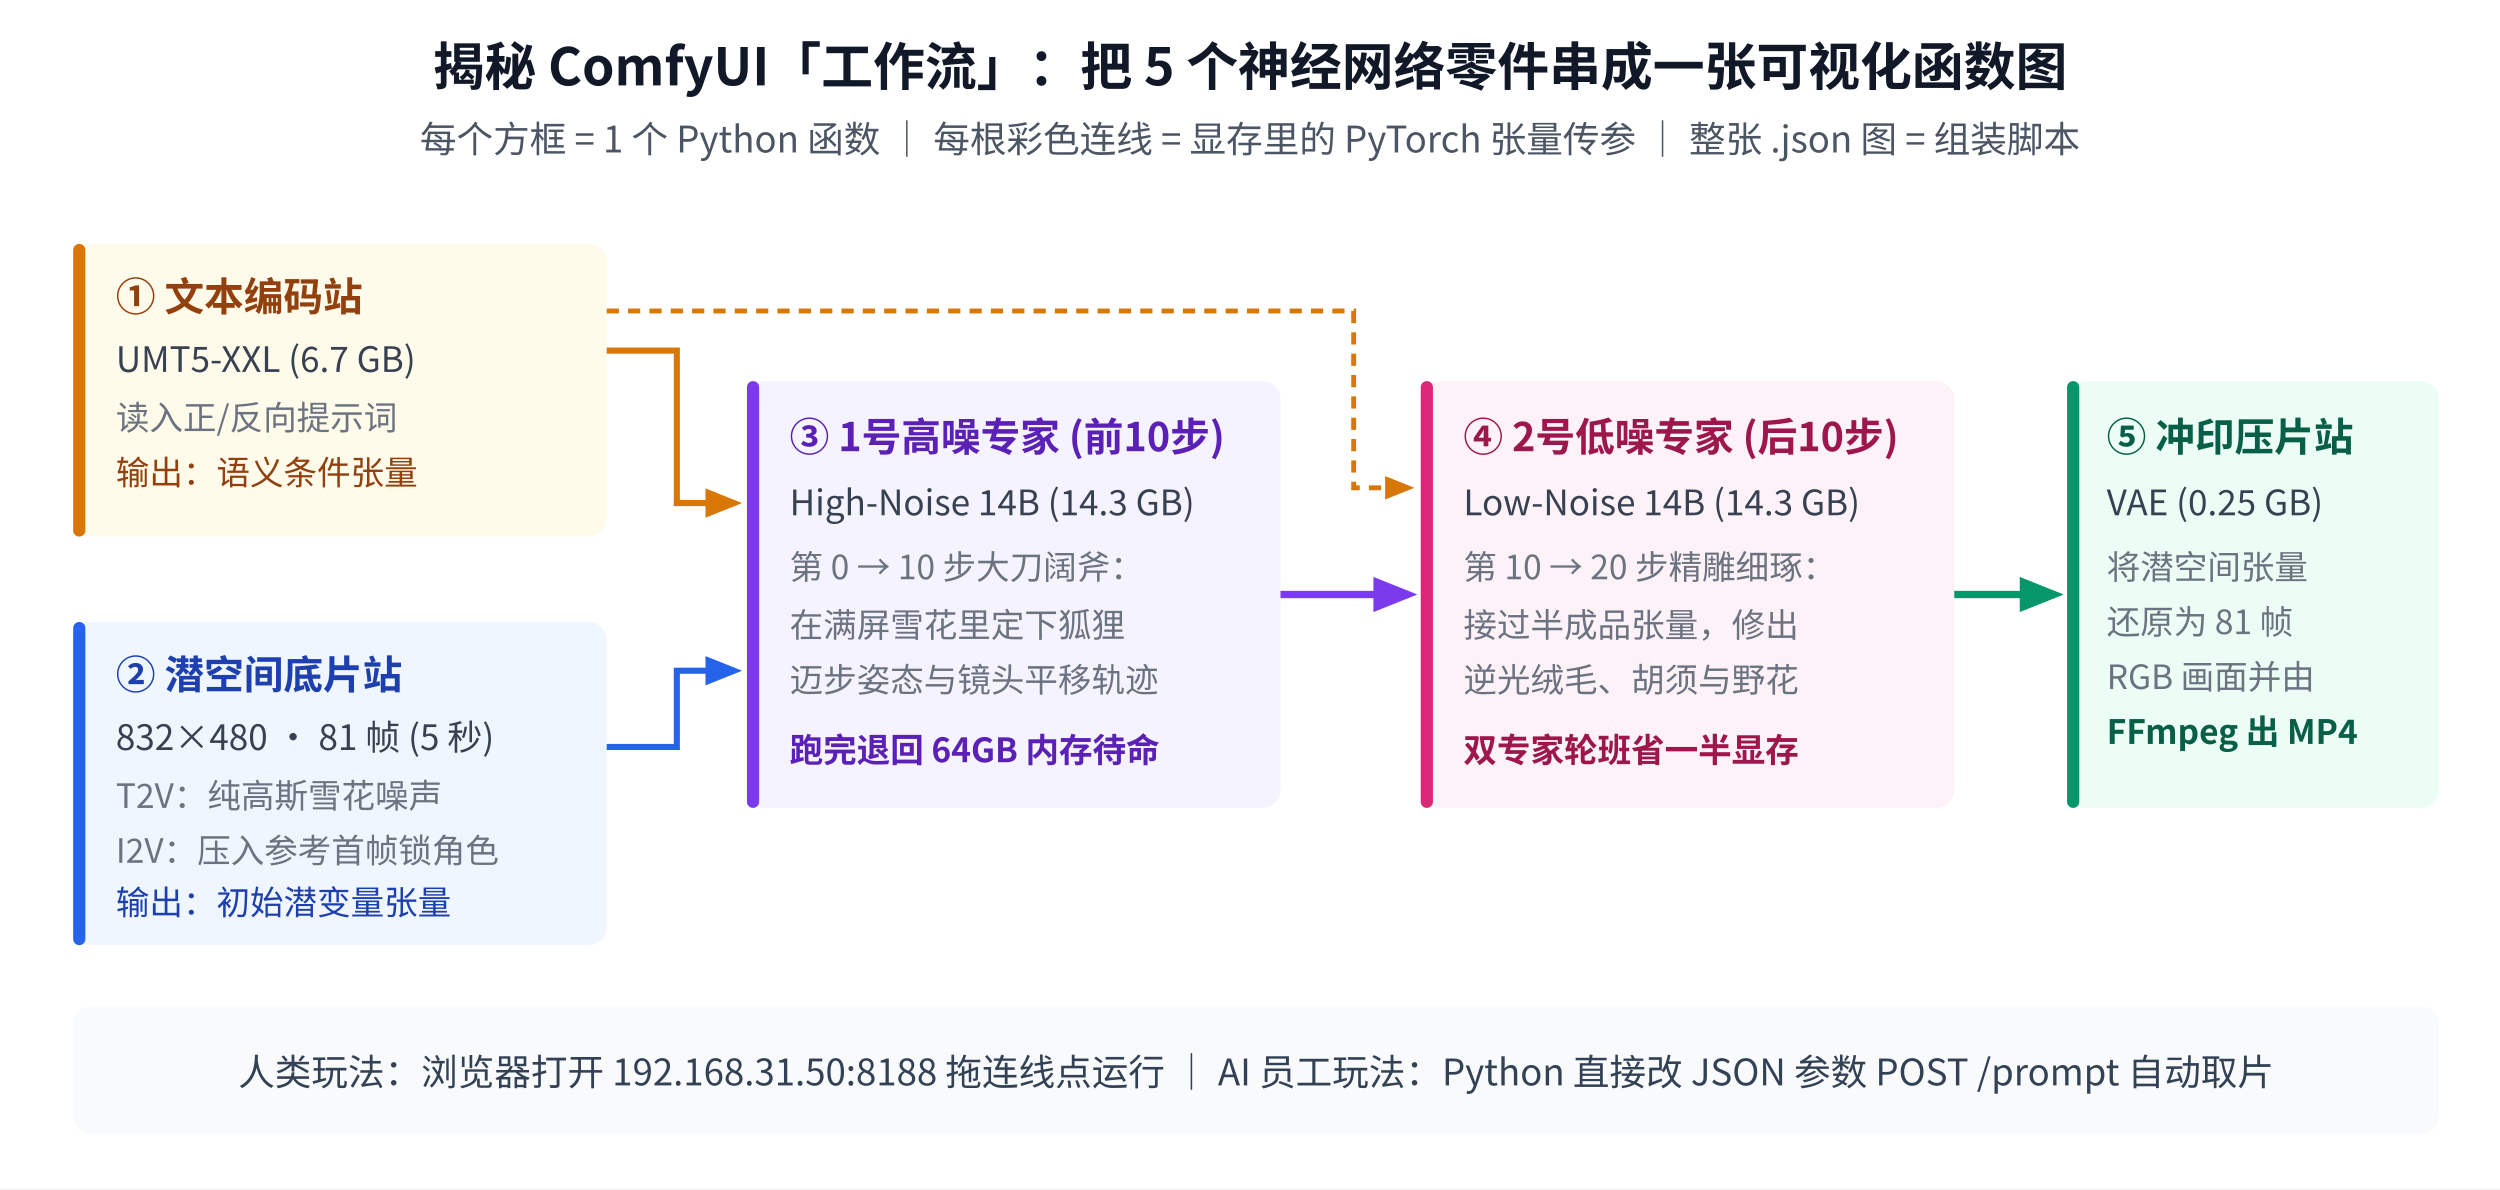
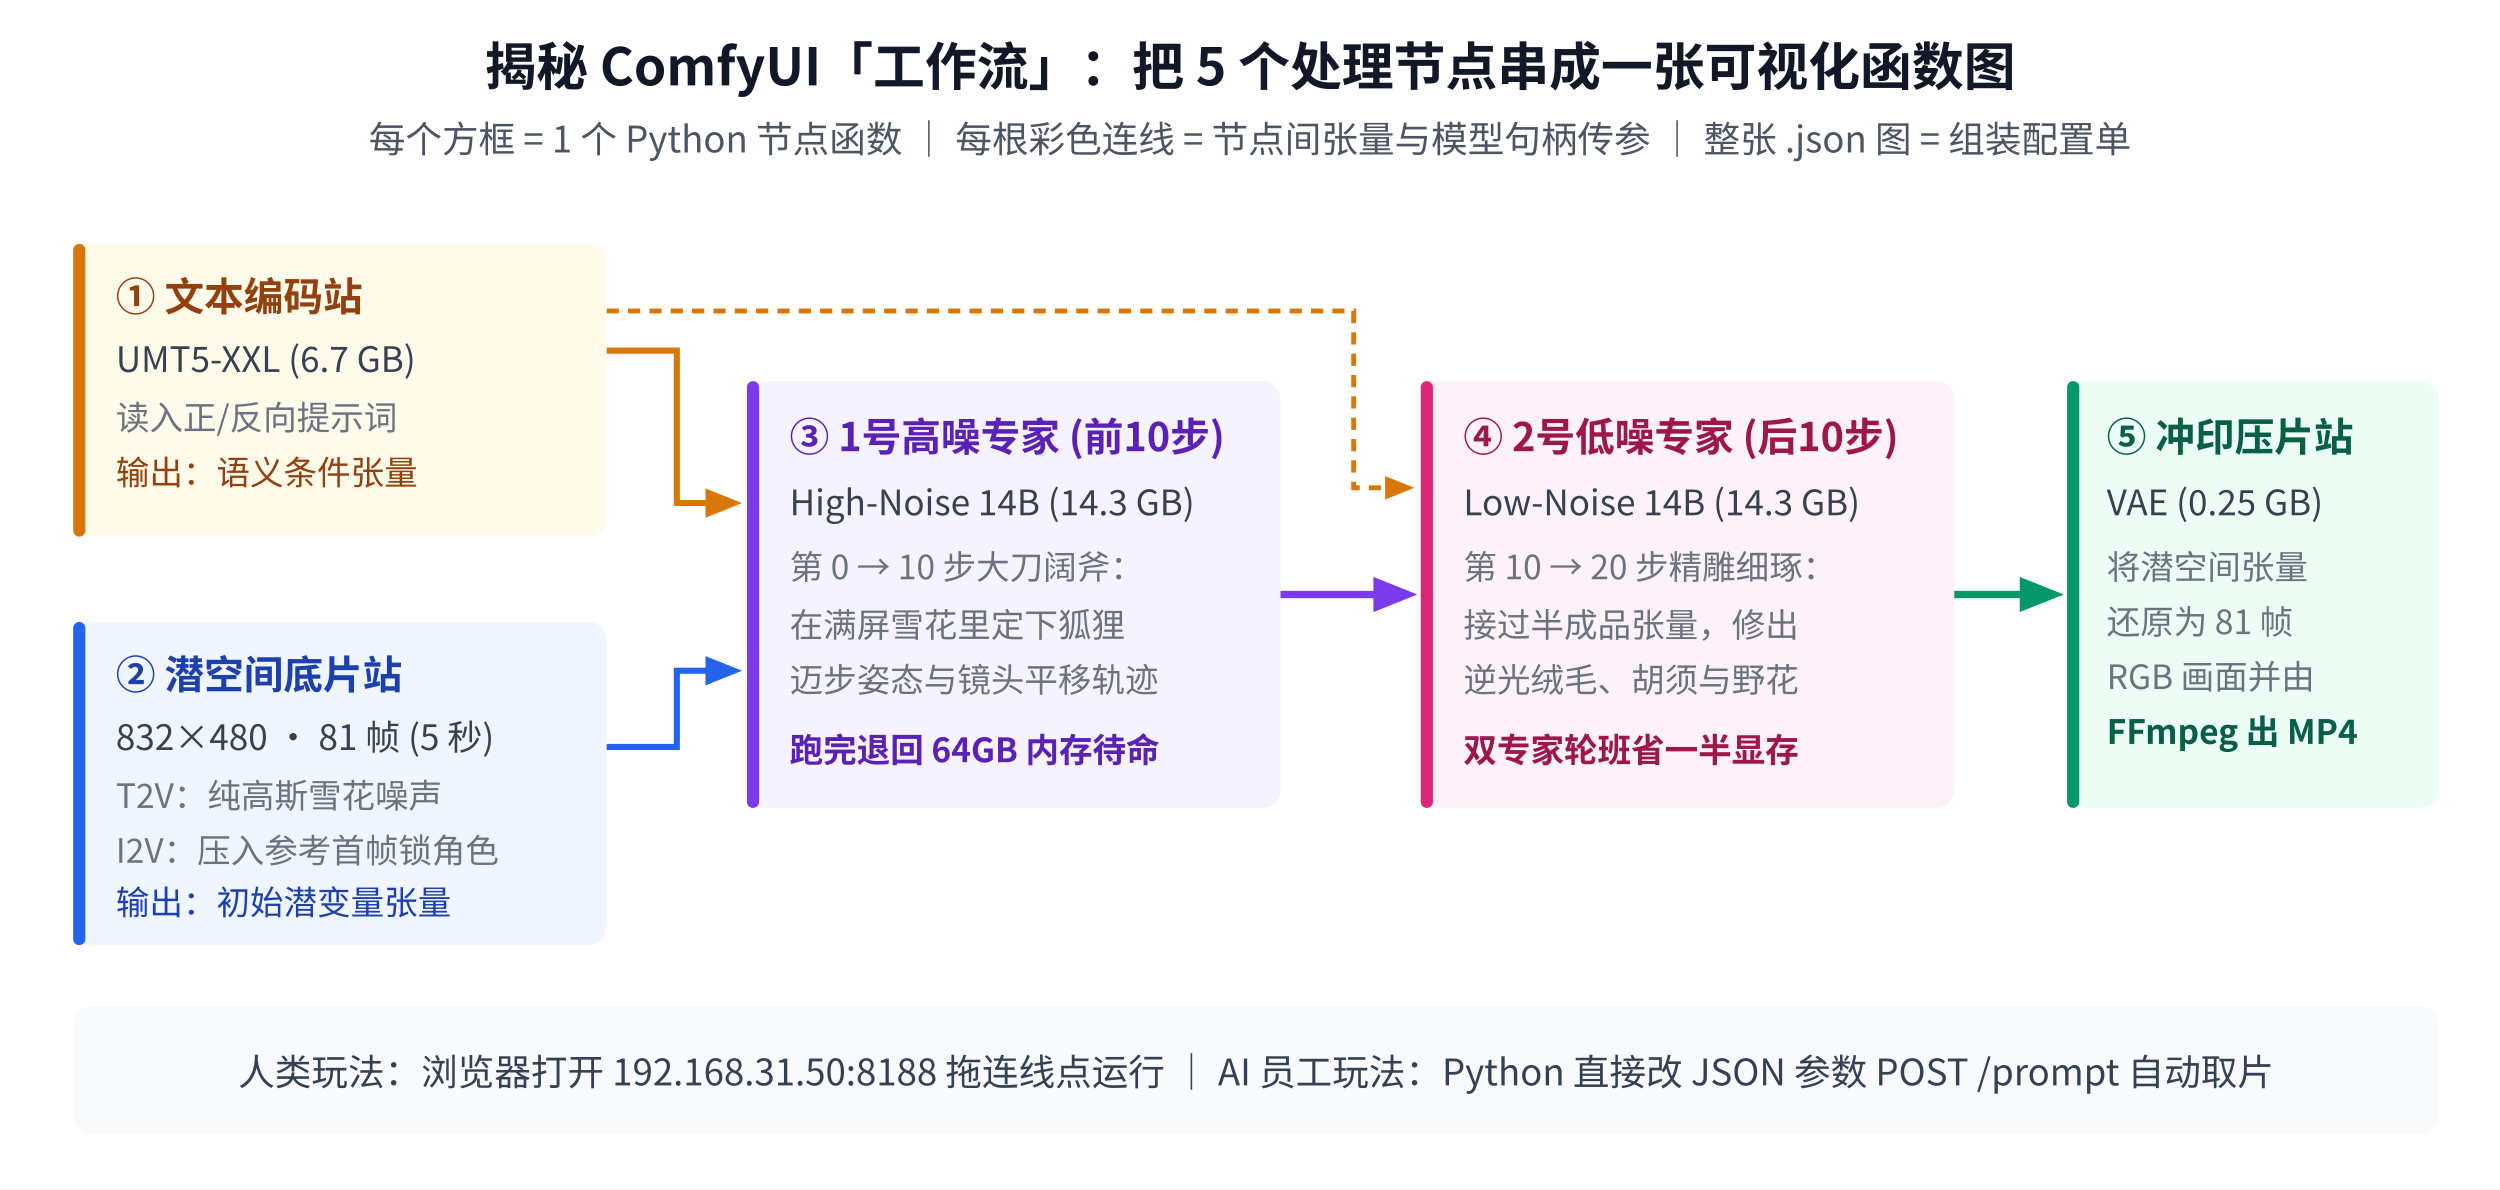
<svg xmlns="http://www.w3.org/2000/svg" viewBox="0 0 820 390" width="820" height="390" font-family="'WenQuanYi Micro Hei','Noto Sans CJK SC',sans-serif" style="background-color:#ffffff;">
  <rect width="820" height="390" fill="#ffffff" />
-   <text x="410" y="28" text-anchor="middle" font-size="17" font-weight="bold" fill="#111827">揭秘 ComfyUI「工作流」：把 5 个神经网络零件串成一张可视化函数图</text>
-   <text x="410" y="50" text-anchor="middle" font-size="12" fill="#4b5563">每个方框 = 1 个 Python 函数 ｜ 每根彩色连线 = 显存里的 PyTorch 张量传参 ｜ 整张 .json 图 = 组装脚本</text>
+   <text x="410" y="28" text-anchor="middle" font-size="17" font-weight="bold" fill="#111827">揭秘 ComfyUI「工作流」：把 5 个处理节点串成一张可视化函数图</text>
+   <text x="410" y="50" text-anchor="middle" font-size="12" fill="#4b5563">每个方框 = 1 个 Python 节点函数 ｜ 每根彩色连线 = 节点间张量与模型句柄传参 ｜ 整张 .json 图 = 组装配置单</text>
  <defs>
    <marker id="arr-blue" viewBox="0 0 10 10" refX="8" refY="5" markerWidth="6" markerHeight="6" orient="auto">
      <path d="M 0 1 L 10 5 L 0 9 z" fill="#2563eb" />
    </marker>
    <marker id="arr-amber" viewBox="0 0 10 10" refX="8" refY="5" markerWidth="6" markerHeight="6" orient="auto">
      <path d="M 0 1 L 10 5 L 0 9 z" fill="#d97706" />
    </marker>
    <marker id="arr-purple" viewBox="0 0 10 10" refX="8" refY="5" markerWidth="6" markerHeight="6" orient="auto">
      <path d="M 0 1 L 10 5 L 0 9 z" fill="#7c3aed" />
    </marker>
    <marker id="arr-green" viewBox="0 0 10 10" refX="8" refY="5" markerWidth="6" markerHeight="6" orient="auto">
      <path d="M 0 1 L 10 5 L 0 9 z" fill="#059669" />
    </marker>
  </defs>
  <rect x="24" y="80" width="175" height="96" rx="6" fill="#fffbeb" />
  <rect x="24" y="80" width="4" height="96" rx="2" fill="#d97706" />
  <text x="38" y="102" font-size="13" font-weight="bold" fill="#92400e">① 文本编码站</text>
  <text x="38" y="122" font-size="11.5" fill="#374151">UMT5-XXL (6.7 GB)</text>
  <text x="38" y="141" font-size="11" fill="#6b7280">读入正/反向提示词</text>
  <text x="38" y="159" font-size="11" fill="#92400e">输出：语义条件张量</text>
  <rect x="24" y="204" width="175" height="106" rx="6" fill="#eff6ff" />
  <rect x="24" y="204" width="4" height="106" rx="2" fill="#2563eb" />
  <text x="38" y="226" font-size="13" font-weight="bold" fill="#1e40af">② 潜空间底片站</text>
  <text x="38" y="246" font-size="11.5" fill="#374151">832×480 · 81 帧 (5 秒)</text>
  <text x="38" y="265" font-size="11" fill="#6b7280">T2V：纯高斯雪花噪声</text>
  <text x="38" y="283" font-size="11" fill="#6b7280">I2V：压入参考首帧锁角色</text>
  <text x="38" y="300" font-size="11" fill="#1e40af">输出：初始潜变量张量</text>
  <rect x="245" y="125" width="175" height="140" rx="6" fill="#f5f3ff" />
  <rect x="245" y="125" width="4" height="140" rx="2" fill="#7c3aed" />
  <text x="259" y="148" font-size="13" font-weight="bold" fill="#5b21b6">③ 1号高噪专家 (前10步)</text>
  <text x="259" y="169" font-size="11.5" fill="#374151">High-Noise 14B (14.3 GB)</text>
  <text x="259" y="190" font-size="11" fill="#6b7280">第 0 → 10 步大刀阔斧：</text>
  <text x="259" y="209" font-size="11" fill="#6b7280">在满屏雪花里定下狐狸</text>
  <text x="259" y="227" font-size="11" fill="#6b7280">迈步姿态与镜头平移轨迹</text>
  <text x="259" y="250" font-size="11" font-weight="bold" fill="#5b21b6">跑完退回 64GB 内存待命</text>
  <rect x="466" y="125" width="175" height="140" rx="6" fill="#fdf2f8" />
  <rect x="466" y="125" width="4" height="140" rx="2" fill="#db2777" />
  <text x="480" y="148" font-size="13" font-weight="bold" fill="#9d174d">④ 2号低噪专家 (后10步)</text>
  <text x="480" y="169" font-size="11.5" fill="#374151">Low-Noise 14B (14.3 GB)</text>
  <text x="480" y="190" font-size="11" fill="#6b7280">第 10 → 20 步精雕细琢：</text>
  <text x="480" y="209" font-size="11" fill="#6b7280">接过半成品张量，修出</text>
  <text x="480" y="227" font-size="11" fill="#6b7280">逆光绒毛、胡须与野花</text>
  <text x="480" y="250" font-size="11" font-weight="bold" fill="#9d174d">双专家轮班省一半显存</text>
  <rect x="678" y="125" width="122" height="140" rx="6" fill="#ecfdf5" />
  <rect x="678" y="125" width="4" height="140" rx="2" fill="#059669" />
  <text x="691" y="148" font-size="13" font-weight="bold" fill="#065f46">⑤ 冲印压片站</text>
  <text x="691" y="169" font-size="11.5" fill="#374151">VAE (0.25 GB)</text>
  <text x="691" y="190" font-size="11" fill="#6b7280">将潜空间张量</text>
  <text x="691" y="208" font-size="11" fill="#6b7280">还原为 81 帧</text>
  <text x="691" y="226" font-size="11" fill="#6b7280">RGB 画面并由</text>
  <text x="691" y="244" font-size="11" font-weight="bold" fill="#065f46">FFmpeg 出 MP4</text>
  <path d="M 199 115 L 222 115 L 222 165 L 241 165" fill="none" stroke="#d97706" stroke-width="2" marker-end="url(#arr-amber)" />
  <path d="M 199 102 L 444 102 L 444 160 L 462 160" fill="none" stroke="#d97706" stroke-width="1.6" stroke-dasharray="4 3" marker-end="url(#arr-amber)" />
  <path d="M 199 245 L 222 245 L 222 220 L 241 220" fill="none" stroke="#2563eb" stroke-width="2" marker-end="url(#arr-blue)" />
  <line x1="420" y1="195" x2="462" y2="195" stroke="#7c3aed" stroke-width="2.4" marker-end="url(#arr-purple)" />
  <line x1="641" y1="195" x2="674" y2="195" stroke="#059669" stroke-width="2.4" marker-end="url(#arr-green)" />
  <rect x="24" y="330" width="776" height="42" rx="6" fill="#f8fafc" />
  <text x="412" y="356" text-anchor="middle" font-size="12" fill="#334155">人类玩法：浏览器打开 192.168.31.50:8188 拖连线点运行 ｜ AI 员工玩法：Python 直接改 JSON 参数 POST /prompt 自动取片</text>
</svg>
